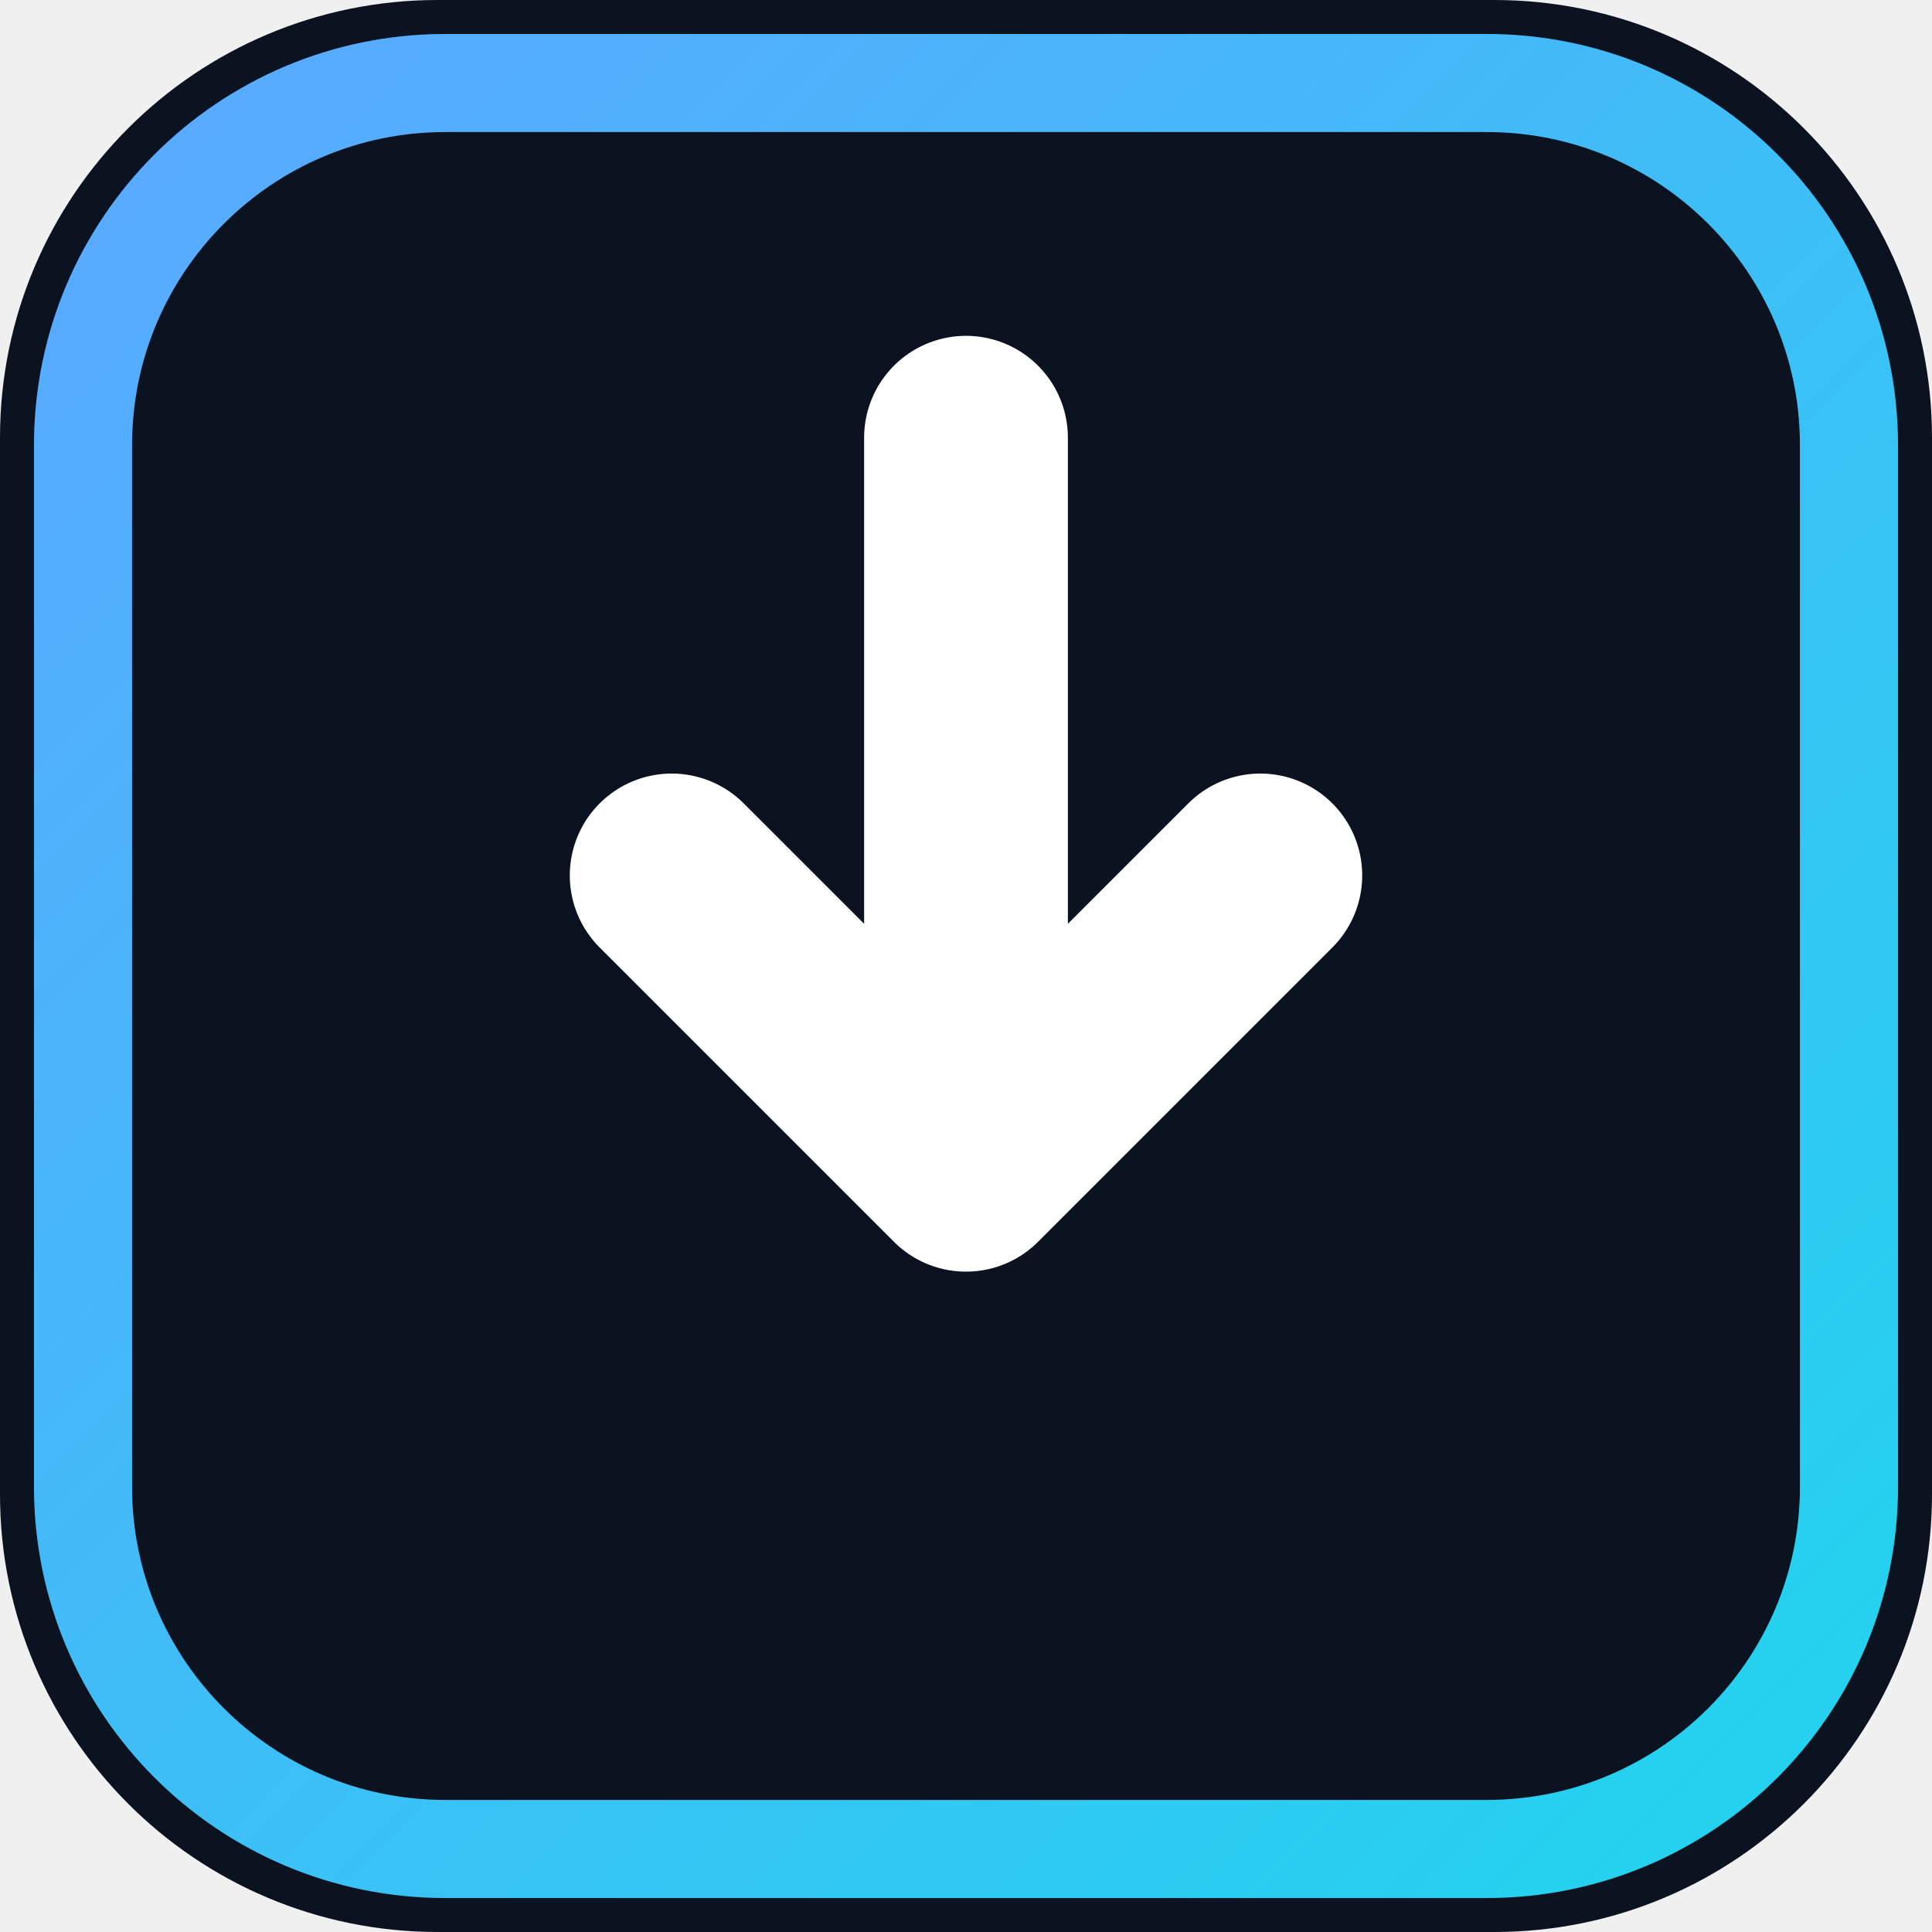
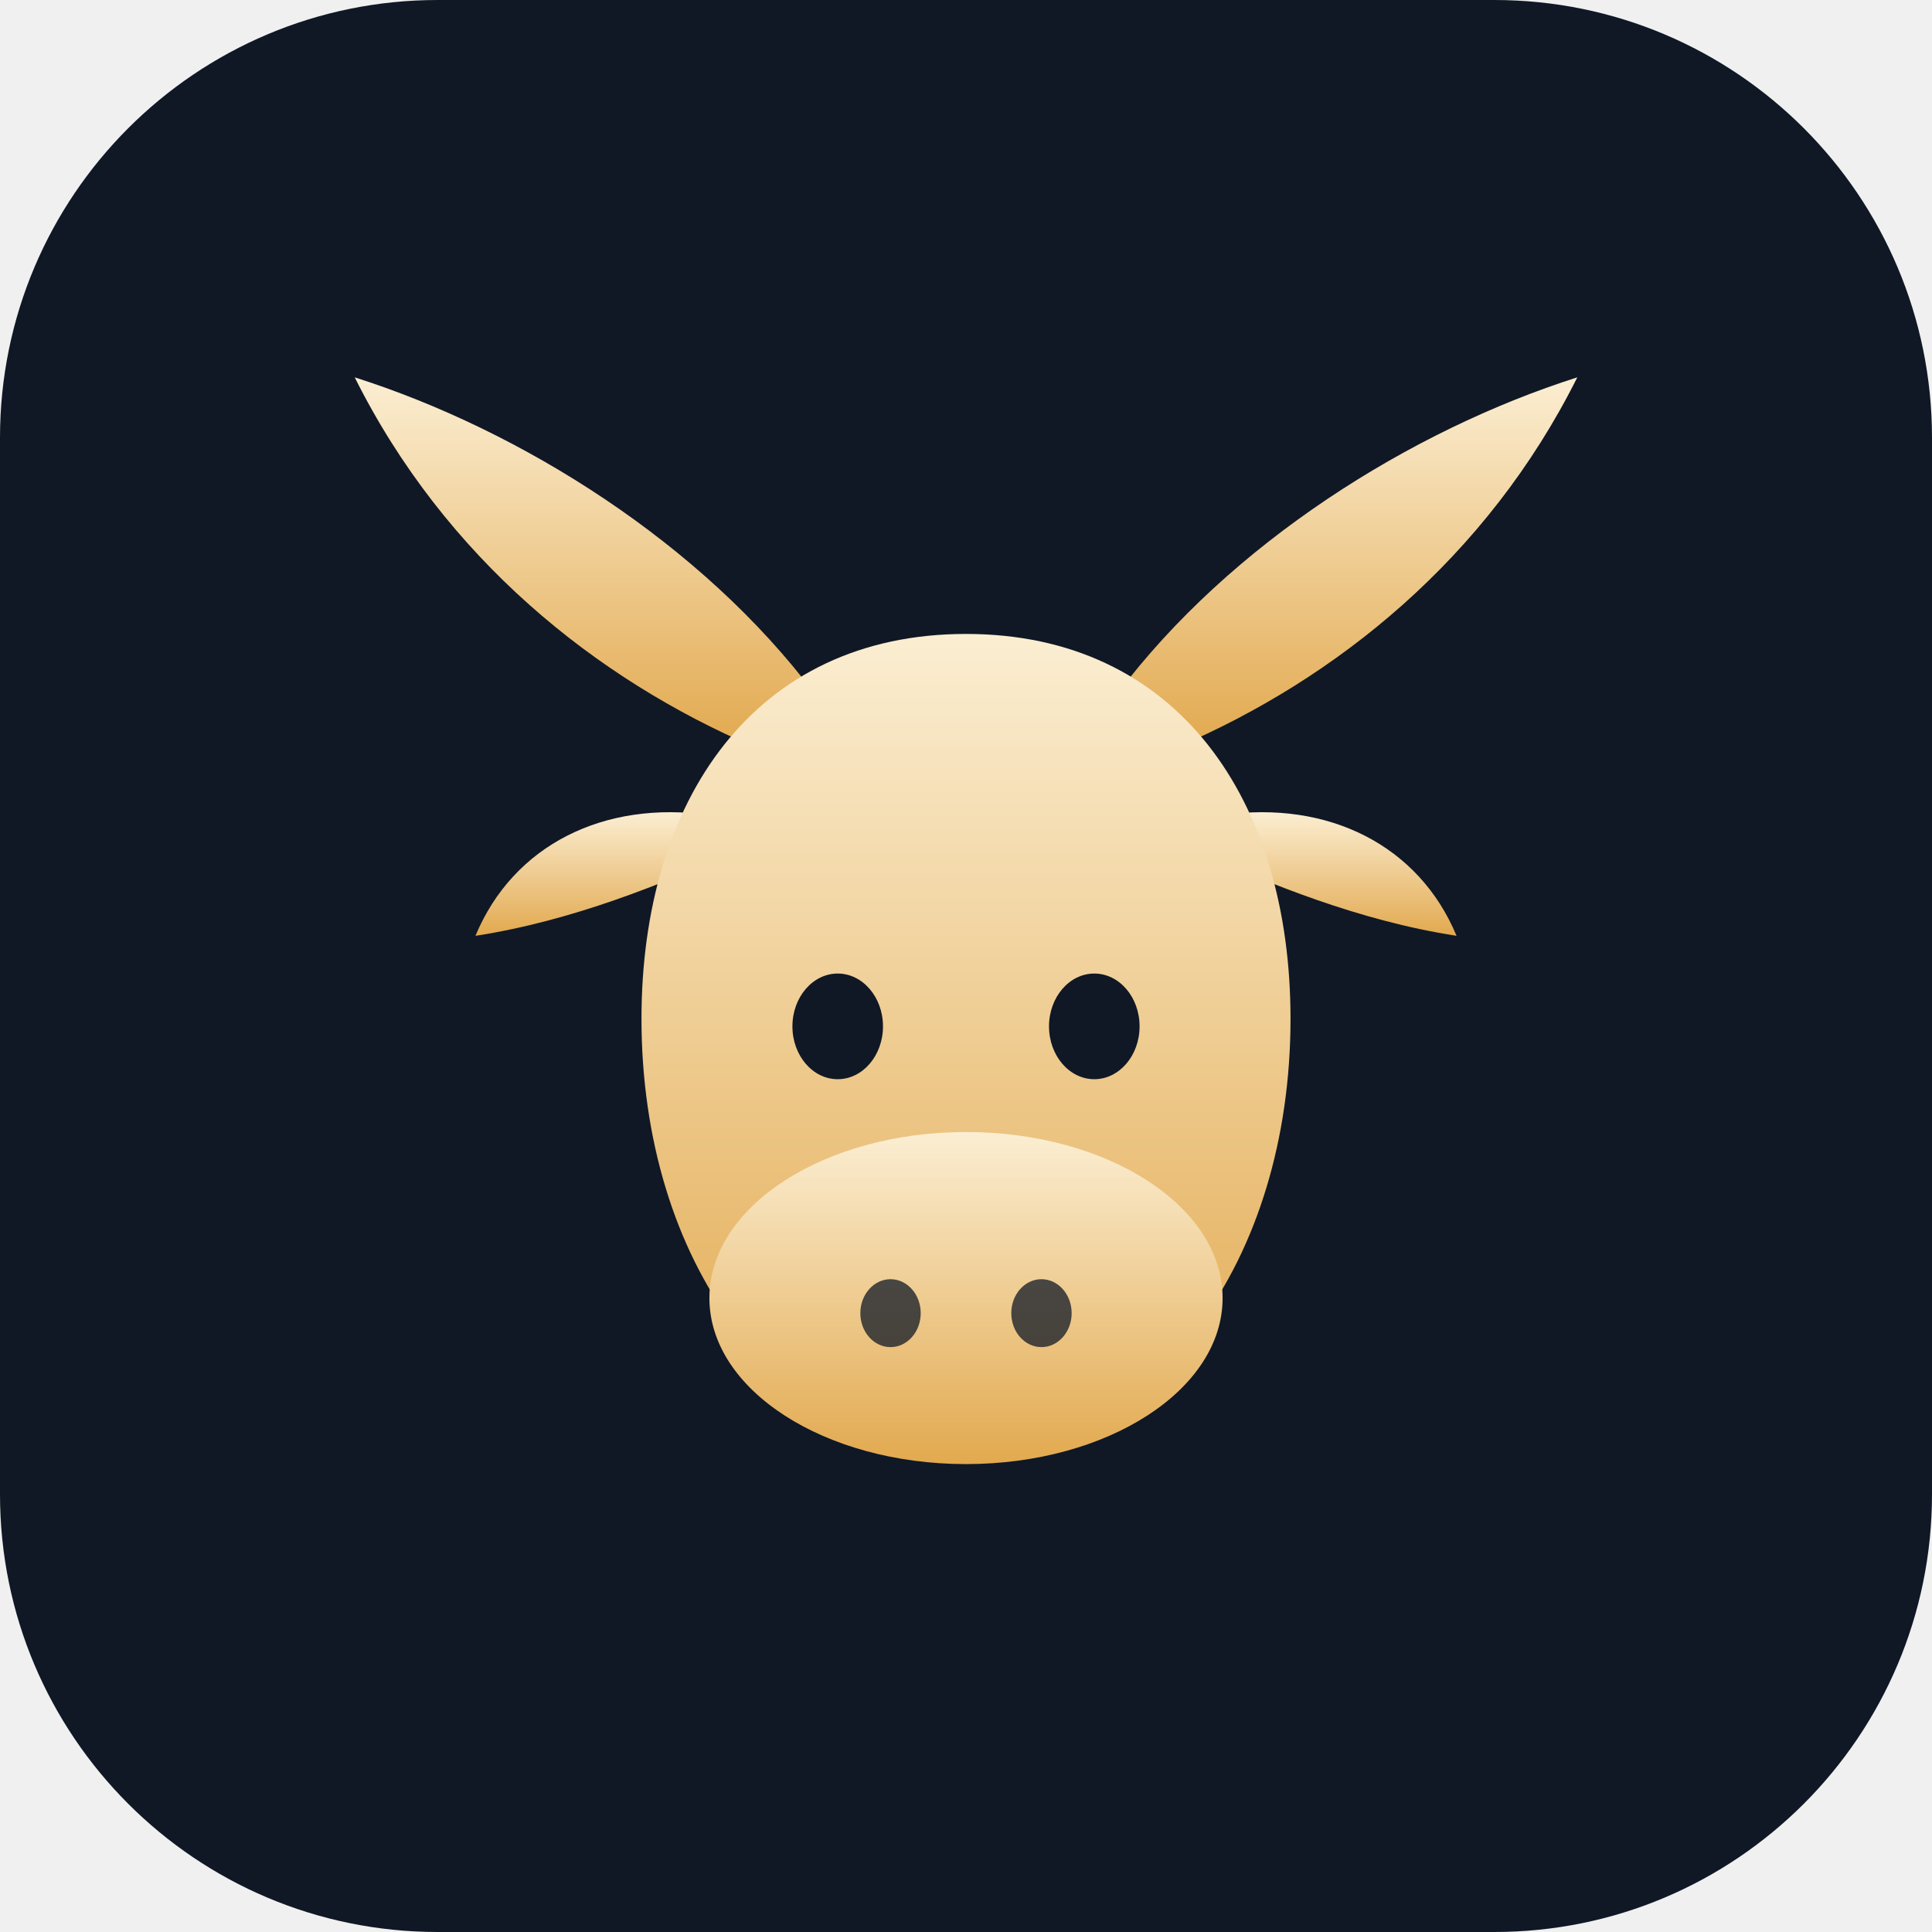
<svg xmlns="http://www.w3.org/2000/svg" viewBox="0 0 512 512" width="512" height="512">
  <defs>
-     <linearGradient id="ring" x1="0" y1="0" x2="1" y2="1">
-       <stop offset="0" stop-color="#5aa9ff" />
-       <stop offset="1" stop-color="#22d3ee" />
+     <linearGradient id="head" x1="0" y1="0" x2="0" y2="1">
+       <stop offset="0" stop-color="#fbeed2" />
+       <stop offset="1" stop-color="#e2a94f" />
    </linearGradient>
  </defs>
-   <rect x="0" y="0" width="512" height="512" rx="116" fill="#0b1220" />
-   <rect x="22" y="22" width="468" height="468" rx="96" fill="none" stroke="url(#ring)" stroke-width="26" />
-   <path d="M256 116 V296" stroke="#ffffff" stroke-width="54" stroke-linecap="round" />
-   <path d="M178 232 L256 310 L334 232" fill="none" stroke="#ffffff" stroke-width="54" stroke-linecap="round" stroke-linejoin="round" />
-   <path d="M148 392 H364" stroke="url(#ring)" stroke-width="48" stroke-linecap="round" />
+   <rect width="512" height="512" rx="116" fill="#101826" />
+   <path d="M200 198 C158 180 118 148 94 100 C138 114 186 144 216 184 Z" fill="url(#head)" />
+   <path d="M312 198 C354 180 394 148 418 100 C374 114 326 144 296 184 Z" fill="url(#head)" />
+   <path d="M188 216 C160 212 136 224 126 248 C152 244 176 234 194 226 Z" fill="url(#head)" />
+   <path d="M324 216 C352 212 376 224 386 248 C360 244 336 234 318 226 Z" fill="url(#head)" />
+   <path d="M256 168 C312 168 342 212 342 270 C342 334 306 384 256 384 C206 384 170 334 170 270 C170 212 200 168 256 168 Z" fill="url(#head)" />
+   <ellipse cx="256" cy="344" rx="68" ry="44" fill="url(#head)" />
+   <ellipse cx="222" cy="272" rx="12" ry="14" fill="#101826" />
+   <ellipse cx="290" cy="272" rx="12" ry="14" fill="#101826" />
+   <ellipse cx="236" cy="348" rx="8" ry="9" fill="#101826" opacity=".75" />
+   <ellipse cx="276" cy="348" rx="8" ry="9" fill="#101826" opacity=".75" />
</svg>
